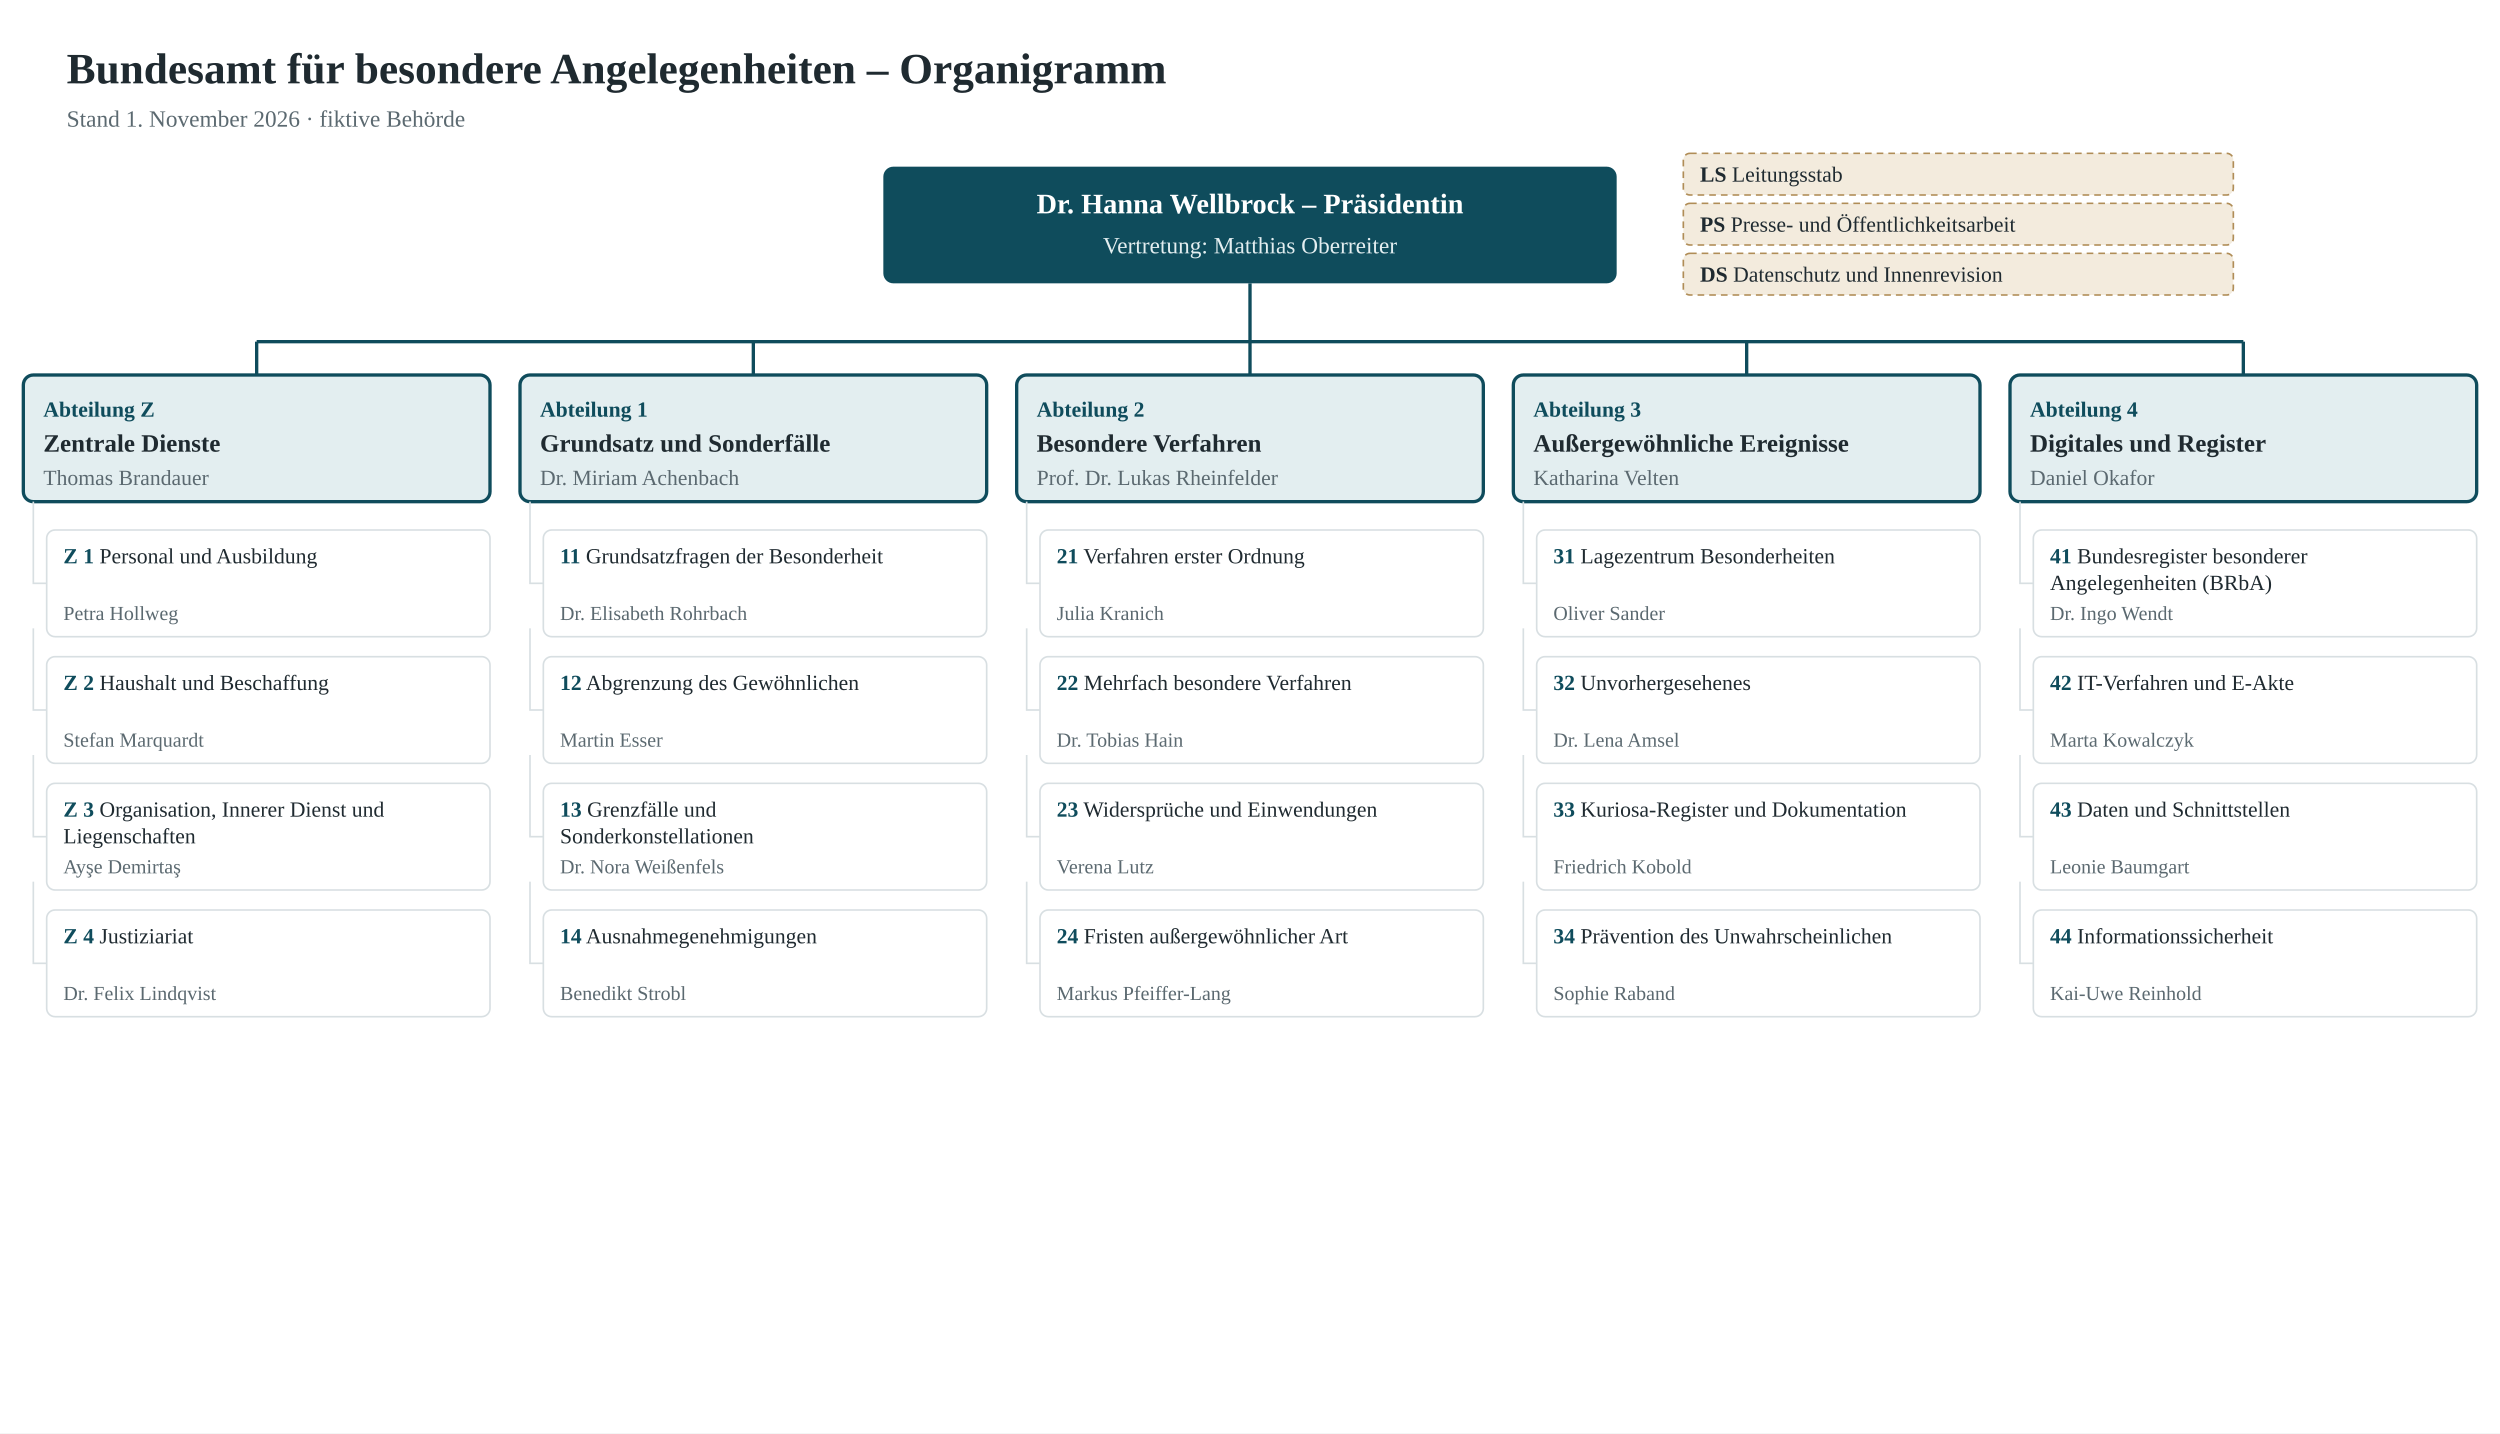
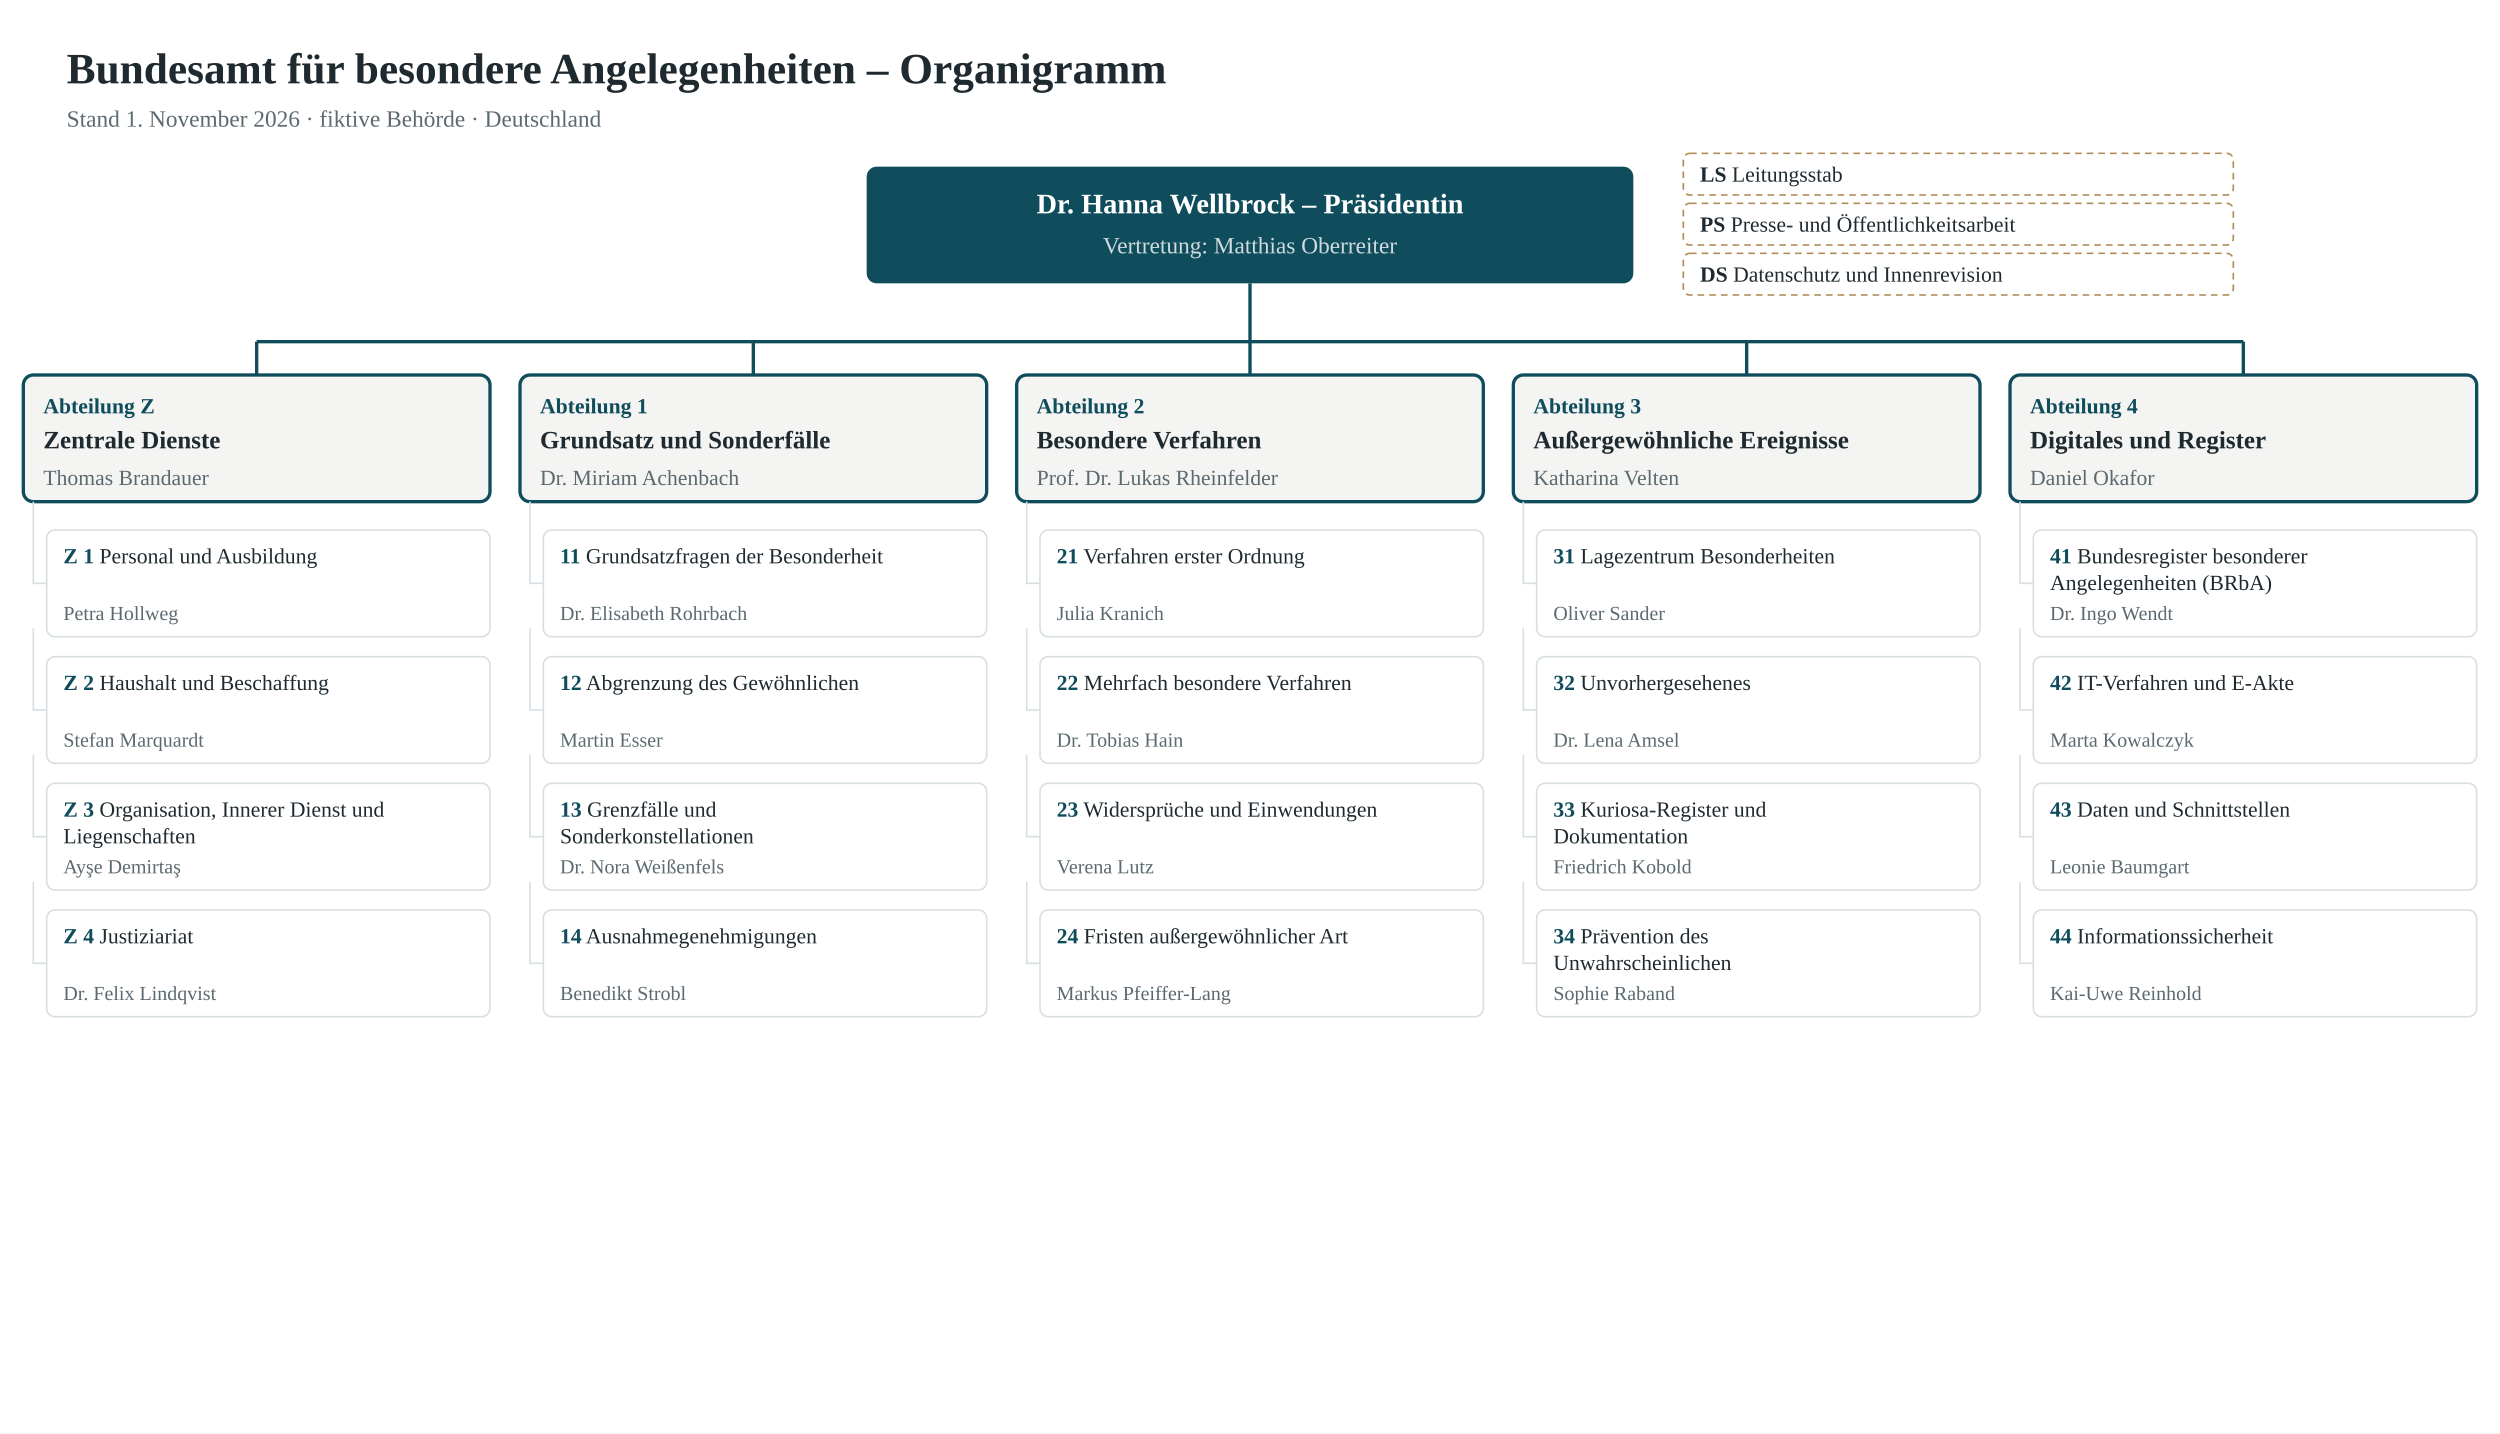
<svg xmlns="http://www.w3.org/2000/svg" viewBox="0 0 1500 860" font-family="Source Sans 3, Arial, sans-serif">
  <rect width="1500" height="860" fill="#fff" />
  <text x="40" y="50" font-size="26" font-weight="700" fill="#1F2A30">Bundesamt für besondere Angelegenheiten – Organigramm</text>
-   <text x="40" y="76" font-size="14" fill="#5B6970">Stand 1. November 2026 · fiktive Behörde</text>
-   <rect x="530" y="100" width="440" height="70" rx="6" fill="#0F4C5C" />
+   <text x="40" y="76" font-size="14" fill="#5B6970">Stand 1. November 2026 · fiktive Behörde · Deutschland</text>
+   <rect x="520" y="100" width="460" height="70" rx="6" fill="#0F4C5C" />
  <text x="750" y="128" font-size="17" font-weight="700" fill="#fff" text-anchor="middle">Dr. Hanna Wellbrock – Präsidentin</text>
-   <text x="750" y="152" font-size="14" fill="#E3EEF0" text-anchor="middle">Vertretung: Matthias Oberreiter</text>
-   <rect x="1010" y="92" width="330" height="25" rx="4" fill="#F3EBDD" stroke="#B08D57" stroke-dasharray="4 3" />
+   <text x="750" y="152" font-size="14" fill="#fff" opacity=".8" text-anchor="middle">Vertretung: Matthias Oberreiter</text>
+   <rect x="1010" y="92" width="330" height="25" rx="4" fill="#fff" stroke="#B08D57" stroke-dasharray="4 3" />
  <text x="1020" y="109" font-size="13" fill="#1F2A30">
    <tspan font-weight="700">LS</tspan>  Leitungsstab</text>
-   <rect x="1010" y="122" width="330" height="25" rx="4" fill="#F3EBDD" stroke="#B08D57" stroke-dasharray="4 3" />
+   <rect x="1010" y="122" width="330" height="25" rx="4" fill="#fff" stroke="#B08D57" stroke-dasharray="4 3" />
  <text x="1020" y="139" font-size="13" fill="#1F2A30">
    <tspan font-weight="700">PS</tspan>  Presse- und Öffentlichkeitsarbeit</text>
-   <rect x="1010" y="152" width="330" height="25" rx="4" fill="#F3EBDD" stroke="#B08D57" stroke-dasharray="4 3" />
+   <rect x="1010" y="152" width="330" height="25" rx="4" fill="#fff" stroke="#B08D57" stroke-dasharray="4 3" />
  <text x="1020" y="169" font-size="13" fill="#1F2A30">
    <tspan font-weight="700">DS</tspan>  Datenschutz und Innenrevision</text>
  <path d="M750 170V205M154 205H1346" stroke="#0F4C5C" stroke-width="2" fill="none" />
  <path d="M154 205V225" stroke="#0F4C5C" stroke-width="2" />
-   <rect x="14" y="225" width="280" height="76" rx="6" fill="#E3EEF0" stroke="#0F4C5C" stroke-width="2" />
-   <text x="26" y="250" font-size="13" font-weight="700" fill="#0F4C5C">Abteilung Z</text>
-   <text x="26" y="271" font-size="15" font-weight="700" fill="#1F2A30">Zentrale Dienste</text>
+   <rect x="14" y="225" width="280" height="76" rx="6" fill="#F4F4F2" stroke="#0F4C5C" stroke-width="2" />
+   <text x="26" y="248" font-size="13" font-weight="700" fill="#0F4C5C">Abteilung Z</text>
+   <text x="26" y="269" font-size="15" font-weight="700" fill="#1F2A30">Zentrale Dienste</text>
  <text x="26" y="291" font-size="13" fill="#5B6970">Thomas Brandauer</text>
  <rect x="28" y="318" width="266" height="64" rx="5" fill="#fff" stroke="#D8DFE2" />
  <path d="M20 301V350H28" stroke="#D8DFE2" fill="none" />
  <text x="38" y="338" font-size="13" fill="#1F2A30">
    <tspan font-weight="700" fill="#0F4C5C">Z 1</tspan>  Personal und Ausbildung</text>
  <text x="38" y="372" font-size="12" fill="#5B6970">Petra Hollweg</text>
  <rect x="28" y="394" width="266" height="64" rx="5" fill="#fff" stroke="#D8DFE2" />
  <path d="M20 377V426H28" stroke="#D8DFE2" fill="none" />
  <text x="38" y="414" font-size="13" fill="#1F2A30">
    <tspan font-weight="700" fill="#0F4C5C">Z 2</tspan>  Haushalt und Beschaffung</text>
  <text x="38" y="448" font-size="12" fill="#5B6970">Stefan Marquardt</text>
  <rect x="28" y="470" width="266" height="64" rx="5" fill="#fff" stroke="#D8DFE2" />
  <path d="M20 453V502H28" stroke="#D8DFE2" fill="none" />
  <text x="38" y="490" font-size="13" fill="#1F2A30">
    <tspan font-weight="700" fill="#0F4C5C">Z 3</tspan>  Organisation, Innerer Dienst und</text>
  <text x="38" y="506" font-size="13" fill="#1F2A30">Liegenschaften</text>
  <text x="38" y="524" font-size="12" fill="#5B6970">Ayşe Demirtaş</text>
  <rect x="28" y="546" width="266" height="64" rx="5" fill="#fff" stroke="#D8DFE2" />
  <path d="M20 529V578H28" stroke="#D8DFE2" fill="none" />
  <text x="38" y="566" font-size="13" fill="#1F2A30">
    <tspan font-weight="700" fill="#0F4C5C">Z 4</tspan>  Justiziariat</text>
  <text x="38" y="600" font-size="12" fill="#5B6970">Dr. Felix Lindqvist</text>
  <path d="M452 205V225" stroke="#0F4C5C" stroke-width="2" />
-   <rect x="312" y="225" width="280" height="76" rx="6" fill="#E3EEF0" stroke="#0F4C5C" stroke-width="2" />
-   <text x="324" y="250" font-size="13" font-weight="700" fill="#0F4C5C">Abteilung 1</text>
-   <text x="324" y="271" font-size="15" font-weight="700" fill="#1F2A30">Grundsatz und Sonderfälle</text>
+   <rect x="312" y="225" width="280" height="76" rx="6" fill="#F4F4F2" stroke="#0F4C5C" stroke-width="2" />
+   <text x="324" y="248" font-size="13" font-weight="700" fill="#0F4C5C">Abteilung 1</text>
+   <text x="324" y="269" font-size="15" font-weight="700" fill="#1F2A30">Grundsatz und Sonderfälle</text>
  <text x="324" y="291" font-size="13" fill="#5B6970">Dr. Miriam Achenbach</text>
  <rect x="326" y="318" width="266" height="64" rx="5" fill="#fff" stroke="#D8DFE2" />
  <path d="M318 301V350H326" stroke="#D8DFE2" fill="none" />
  <text x="336" y="338" font-size="13" fill="#1F2A30">
    <tspan font-weight="700" fill="#0F4C5C">11</tspan>  Grundsatzfragen der Besonderheit</text>
  <text x="336" y="372" font-size="12" fill="#5B6970">Dr. Elisabeth Rohrbach</text>
  <rect x="326" y="394" width="266" height="64" rx="5" fill="#fff" stroke="#D8DFE2" />
  <path d="M318 377V426H326" stroke="#D8DFE2" fill="none" />
  <text x="336" y="414" font-size="13" fill="#1F2A30">
    <tspan font-weight="700" fill="#0F4C5C">12</tspan>  Abgrenzung des Gewöhnlichen</text>
  <text x="336" y="448" font-size="12" fill="#5B6970">Martin Esser</text>
  <rect x="326" y="470" width="266" height="64" rx="5" fill="#fff" stroke="#D8DFE2" />
  <path d="M318 453V502H326" stroke="#D8DFE2" fill="none" />
  <text x="336" y="490" font-size="13" fill="#1F2A30">
    <tspan font-weight="700" fill="#0F4C5C">13</tspan>  Grenzfälle und</text>
  <text x="336" y="506" font-size="13" fill="#1F2A30">Sonderkonstellationen</text>
  <text x="336" y="524" font-size="12" fill="#5B6970">Dr. Nora Weißenfels</text>
  <rect x="326" y="546" width="266" height="64" rx="5" fill="#fff" stroke="#D8DFE2" />
  <path d="M318 529V578H326" stroke="#D8DFE2" fill="none" />
  <text x="336" y="566" font-size="13" fill="#1F2A30">
    <tspan font-weight="700" fill="#0F4C5C">14</tspan>  Ausnahmegenehmigungen</text>
  <text x="336" y="600" font-size="12" fill="#5B6970">Benedikt Strobl</text>
  <path d="M750 205V225" stroke="#0F4C5C" stroke-width="2" />
-   <rect x="610" y="225" width="280" height="76" rx="6" fill="#E3EEF0" stroke="#0F4C5C" stroke-width="2" />
-   <text x="622" y="250" font-size="13" font-weight="700" fill="#0F4C5C">Abteilung 2</text>
-   <text x="622" y="271" font-size="15" font-weight="700" fill="#1F2A30">Besondere Verfahren</text>
+   <rect x="610" y="225" width="280" height="76" rx="6" fill="#F4F4F2" stroke="#0F4C5C" stroke-width="2" />
+   <text x="622" y="248" font-size="13" font-weight="700" fill="#0F4C5C">Abteilung 2</text>
+   <text x="622" y="269" font-size="15" font-weight="700" fill="#1F2A30">Besondere Verfahren</text>
  <text x="622" y="291" font-size="13" fill="#5B6970">Prof. Dr. Lukas Rheinfelder</text>
  <rect x="624" y="318" width="266" height="64" rx="5" fill="#fff" stroke="#D8DFE2" />
  <path d="M616 301V350H624" stroke="#D8DFE2" fill="none" />
  <text x="634" y="338" font-size="13" fill="#1F2A30">
    <tspan font-weight="700" fill="#0F4C5C">21</tspan>  Verfahren erster Ordnung</text>
  <text x="634" y="372" font-size="12" fill="#5B6970">Julia Kranich</text>
  <rect x="624" y="394" width="266" height="64" rx="5" fill="#fff" stroke="#D8DFE2" />
  <path d="M616 377V426H624" stroke="#D8DFE2" fill="none" />
  <text x="634" y="414" font-size="13" fill="#1F2A30">
    <tspan font-weight="700" fill="#0F4C5C">22</tspan>  Mehrfach besondere Verfahren</text>
  <text x="634" y="448" font-size="12" fill="#5B6970">Dr. Tobias Hain</text>
  <rect x="624" y="470" width="266" height="64" rx="5" fill="#fff" stroke="#D8DFE2" />
  <path d="M616 453V502H624" stroke="#D8DFE2" fill="none" />
  <text x="634" y="490" font-size="13" fill="#1F2A30">
    <tspan font-weight="700" fill="#0F4C5C">23</tspan>  Widersprüche und Einwendungen</text>
  <text x="634" y="524" font-size="12" fill="#5B6970">Verena Lutz</text>
  <rect x="624" y="546" width="266" height="64" rx="5" fill="#fff" stroke="#D8DFE2" />
  <path d="M616 529V578H624" stroke="#D8DFE2" fill="none" />
  <text x="634" y="566" font-size="13" fill="#1F2A30">
    <tspan font-weight="700" fill="#0F4C5C">24</tspan>  Fristen außergewöhnlicher Art</text>
  <text x="634" y="600" font-size="12" fill="#5B6970">Markus Pfeiffer-Lang</text>
  <path d="M1048 205V225" stroke="#0F4C5C" stroke-width="2" />
-   <rect x="908" y="225" width="280" height="76" rx="6" fill="#E3EEF0" stroke="#0F4C5C" stroke-width="2" />
-   <text x="920" y="250" font-size="13" font-weight="700" fill="#0F4C5C">Abteilung 3</text>
-   <text x="920" y="271" font-size="15" font-weight="700" fill="#1F2A30">Außergewöhnliche Ereignisse</text>
+   <rect x="908" y="225" width="280" height="76" rx="6" fill="#F4F4F2" stroke="#0F4C5C" stroke-width="2" />
+   <text x="920" y="248" font-size="13" font-weight="700" fill="#0F4C5C">Abteilung 3</text>
+   <text x="920" y="269" font-size="15" font-weight="700" fill="#1F2A30">Außergewöhnliche Ereignisse</text>
  <text x="920" y="291" font-size="13" fill="#5B6970">Katharina Velten</text>
  <rect x="922" y="318" width="266" height="64" rx="5" fill="#fff" stroke="#D8DFE2" />
  <path d="M914 301V350H922" stroke="#D8DFE2" fill="none" />
  <text x="932" y="338" font-size="13" fill="#1F2A30">
    <tspan font-weight="700" fill="#0F4C5C">31</tspan>  Lagezentrum Besonderheiten</text>
  <text x="932" y="372" font-size="12" fill="#5B6970">Oliver Sander</text>
  <rect x="922" y="394" width="266" height="64" rx="5" fill="#fff" stroke="#D8DFE2" />
  <path d="M914 377V426H922" stroke="#D8DFE2" fill="none" />
  <text x="932" y="414" font-size="13" fill="#1F2A30">
    <tspan font-weight="700" fill="#0F4C5C">32</tspan>  Unvorhergesehenes</text>
  <text x="932" y="448" font-size="12" fill="#5B6970">Dr. Lena Amsel</text>
  <rect x="922" y="470" width="266" height="64" rx="5" fill="#fff" stroke="#D8DFE2" />
  <path d="M914 453V502H922" stroke="#D8DFE2" fill="none" />
  <text x="932" y="490" font-size="13" fill="#1F2A30">
-     <tspan font-weight="700" fill="#0F4C5C">33</tspan>  Kuriosa-Register und Dokumentation</text>
+     <tspan font-weight="700" fill="#0F4C5C">33</tspan>  Kuriosa-Register und</text>
+   <text x="932" y="506" font-size="13" fill="#1F2A30">Dokumentation</text>
  <text x="932" y="524" font-size="12" fill="#5B6970">Friedrich Kobold</text>
  <rect x="922" y="546" width="266" height="64" rx="5" fill="#fff" stroke="#D8DFE2" />
  <path d="M914 529V578H922" stroke="#D8DFE2" fill="none" />
  <text x="932" y="566" font-size="13" fill="#1F2A30">
-     <tspan font-weight="700" fill="#0F4C5C">34</tspan>  Prävention des Unwahrscheinlichen</text>
+     <tspan font-weight="700" fill="#0F4C5C">34</tspan>  Prävention des</text>
+   <text x="932" y="582" font-size="13" fill="#1F2A30">Unwahrscheinlichen</text>
  <text x="932" y="600" font-size="12" fill="#5B6970">Sophie Raband</text>
  <path d="M1346 205V225" stroke="#0F4C5C" stroke-width="2" />
-   <rect x="1206" y="225" width="280" height="76" rx="6" fill="#E3EEF0" stroke="#0F4C5C" stroke-width="2" />
-   <text x="1218" y="250" font-size="13" font-weight="700" fill="#0F4C5C">Abteilung 4</text>
-   <text x="1218" y="271" font-size="15" font-weight="700" fill="#1F2A30">Digitales und Register</text>
+   <rect x="1206" y="225" width="280" height="76" rx="6" fill="#F4F4F2" stroke="#0F4C5C" stroke-width="2" />
+   <text x="1218" y="248" font-size="13" font-weight="700" fill="#0F4C5C">Abteilung 4</text>
+   <text x="1218" y="269" font-size="15" font-weight="700" fill="#1F2A30">Digitales und Register</text>
  <text x="1218" y="291" font-size="13" fill="#5B6970">Daniel Okafor</text>
  <rect x="1220" y="318" width="266" height="64" rx="5" fill="#fff" stroke="#D8DFE2" />
  <path d="M1212 301V350H1220" stroke="#D8DFE2" fill="none" />
  <text x="1230" y="338" font-size="13" fill="#1F2A30">
    <tspan font-weight="700" fill="#0F4C5C">41</tspan>  Bundesregister besonderer</text>
  <text x="1230" y="354" font-size="13" fill="#1F2A30">Angelegenheiten (BRbA)</text>
  <text x="1230" y="372" font-size="12" fill="#5B6970">Dr. Ingo Wendt</text>
  <rect x="1220" y="394" width="266" height="64" rx="5" fill="#fff" stroke="#D8DFE2" />
  <path d="M1212 377V426H1220" stroke="#D8DFE2" fill="none" />
  <text x="1230" y="414" font-size="13" fill="#1F2A30">
    <tspan font-weight="700" fill="#0F4C5C">42</tspan>  IT-Verfahren und E-Akte</text>
  <text x="1230" y="448" font-size="12" fill="#5B6970">Marta Kowalczyk</text>
  <rect x="1220" y="470" width="266" height="64" rx="5" fill="#fff" stroke="#D8DFE2" />
  <path d="M1212 453V502H1220" stroke="#D8DFE2" fill="none" />
  <text x="1230" y="490" font-size="13" fill="#1F2A30">
    <tspan font-weight="700" fill="#0F4C5C">43</tspan>  Daten und Schnittstellen</text>
  <text x="1230" y="524" font-size="12" fill="#5B6970">Leonie Baumgart</text>
  <rect x="1220" y="546" width="266" height="64" rx="5" fill="#fff" stroke="#D8DFE2" />
  <path d="M1212 529V578H1220" stroke="#D8DFE2" fill="none" />
  <text x="1230" y="566" font-size="13" fill="#1F2A30">
    <tspan font-weight="700" fill="#0F4C5C">44</tspan>  Informationssicherheit</text>
  <text x="1230" y="600" font-size="12" fill="#5B6970">Kai-Uwe Reinhold</text>
</svg>
